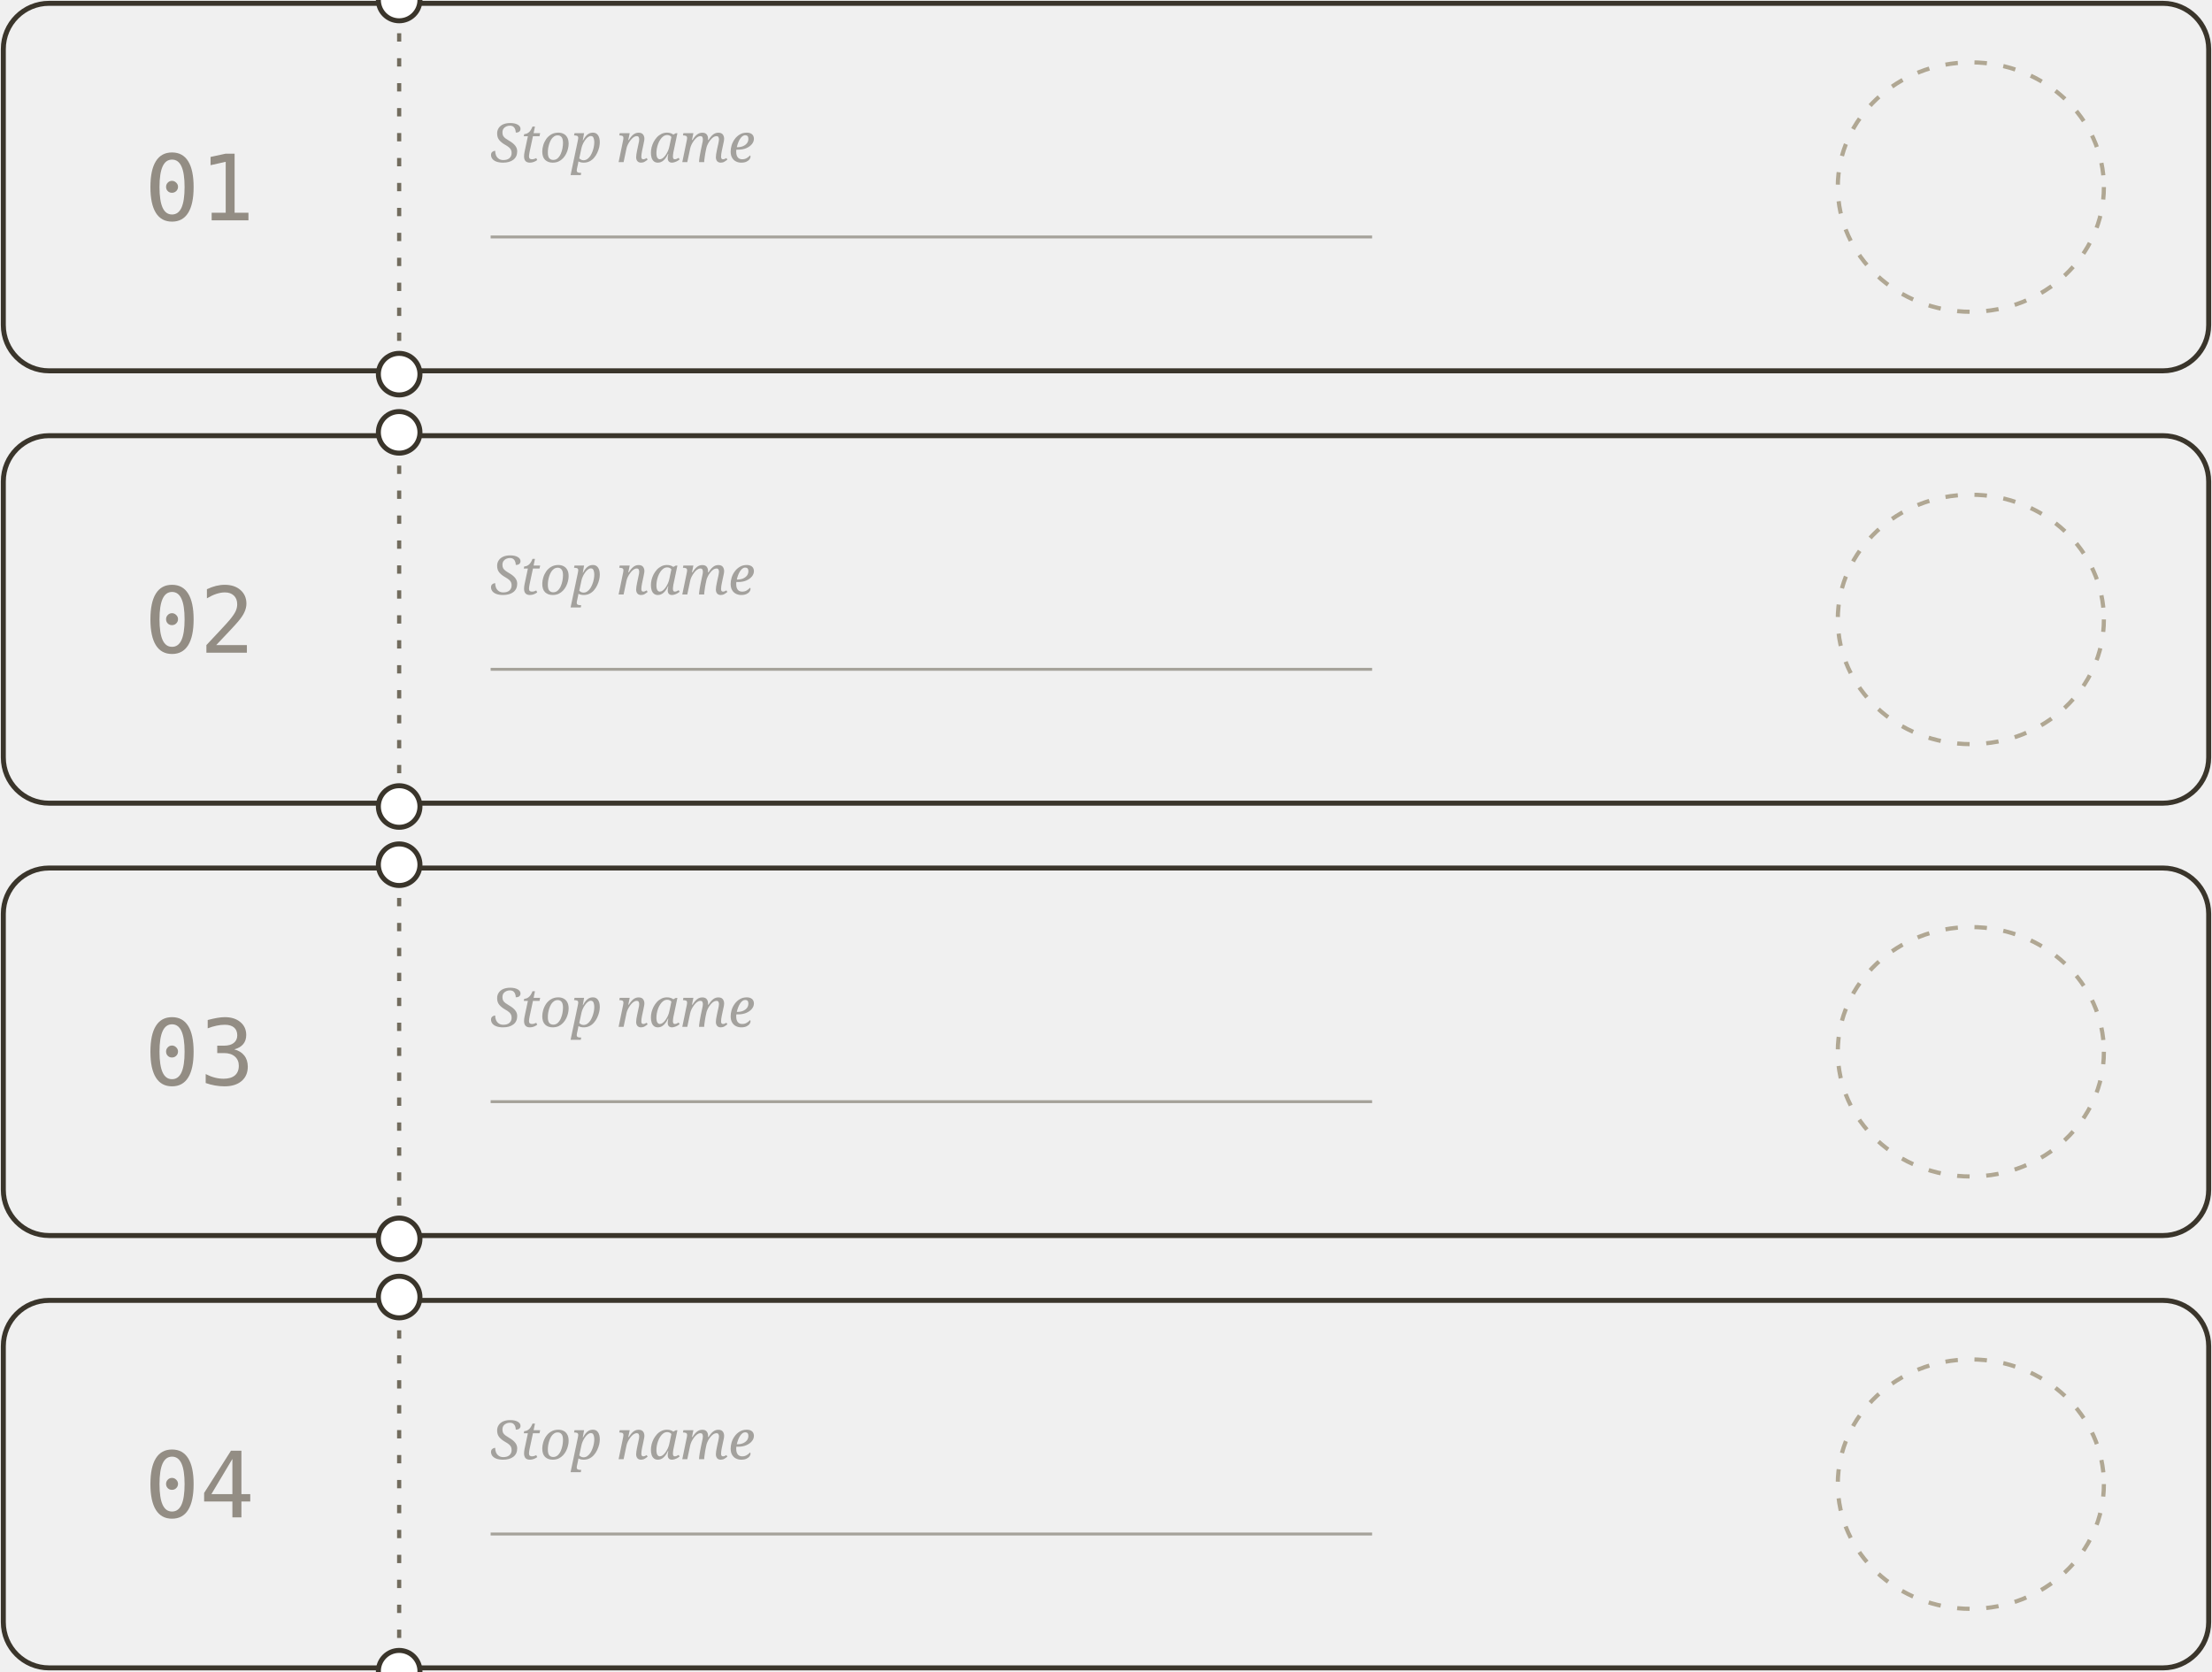
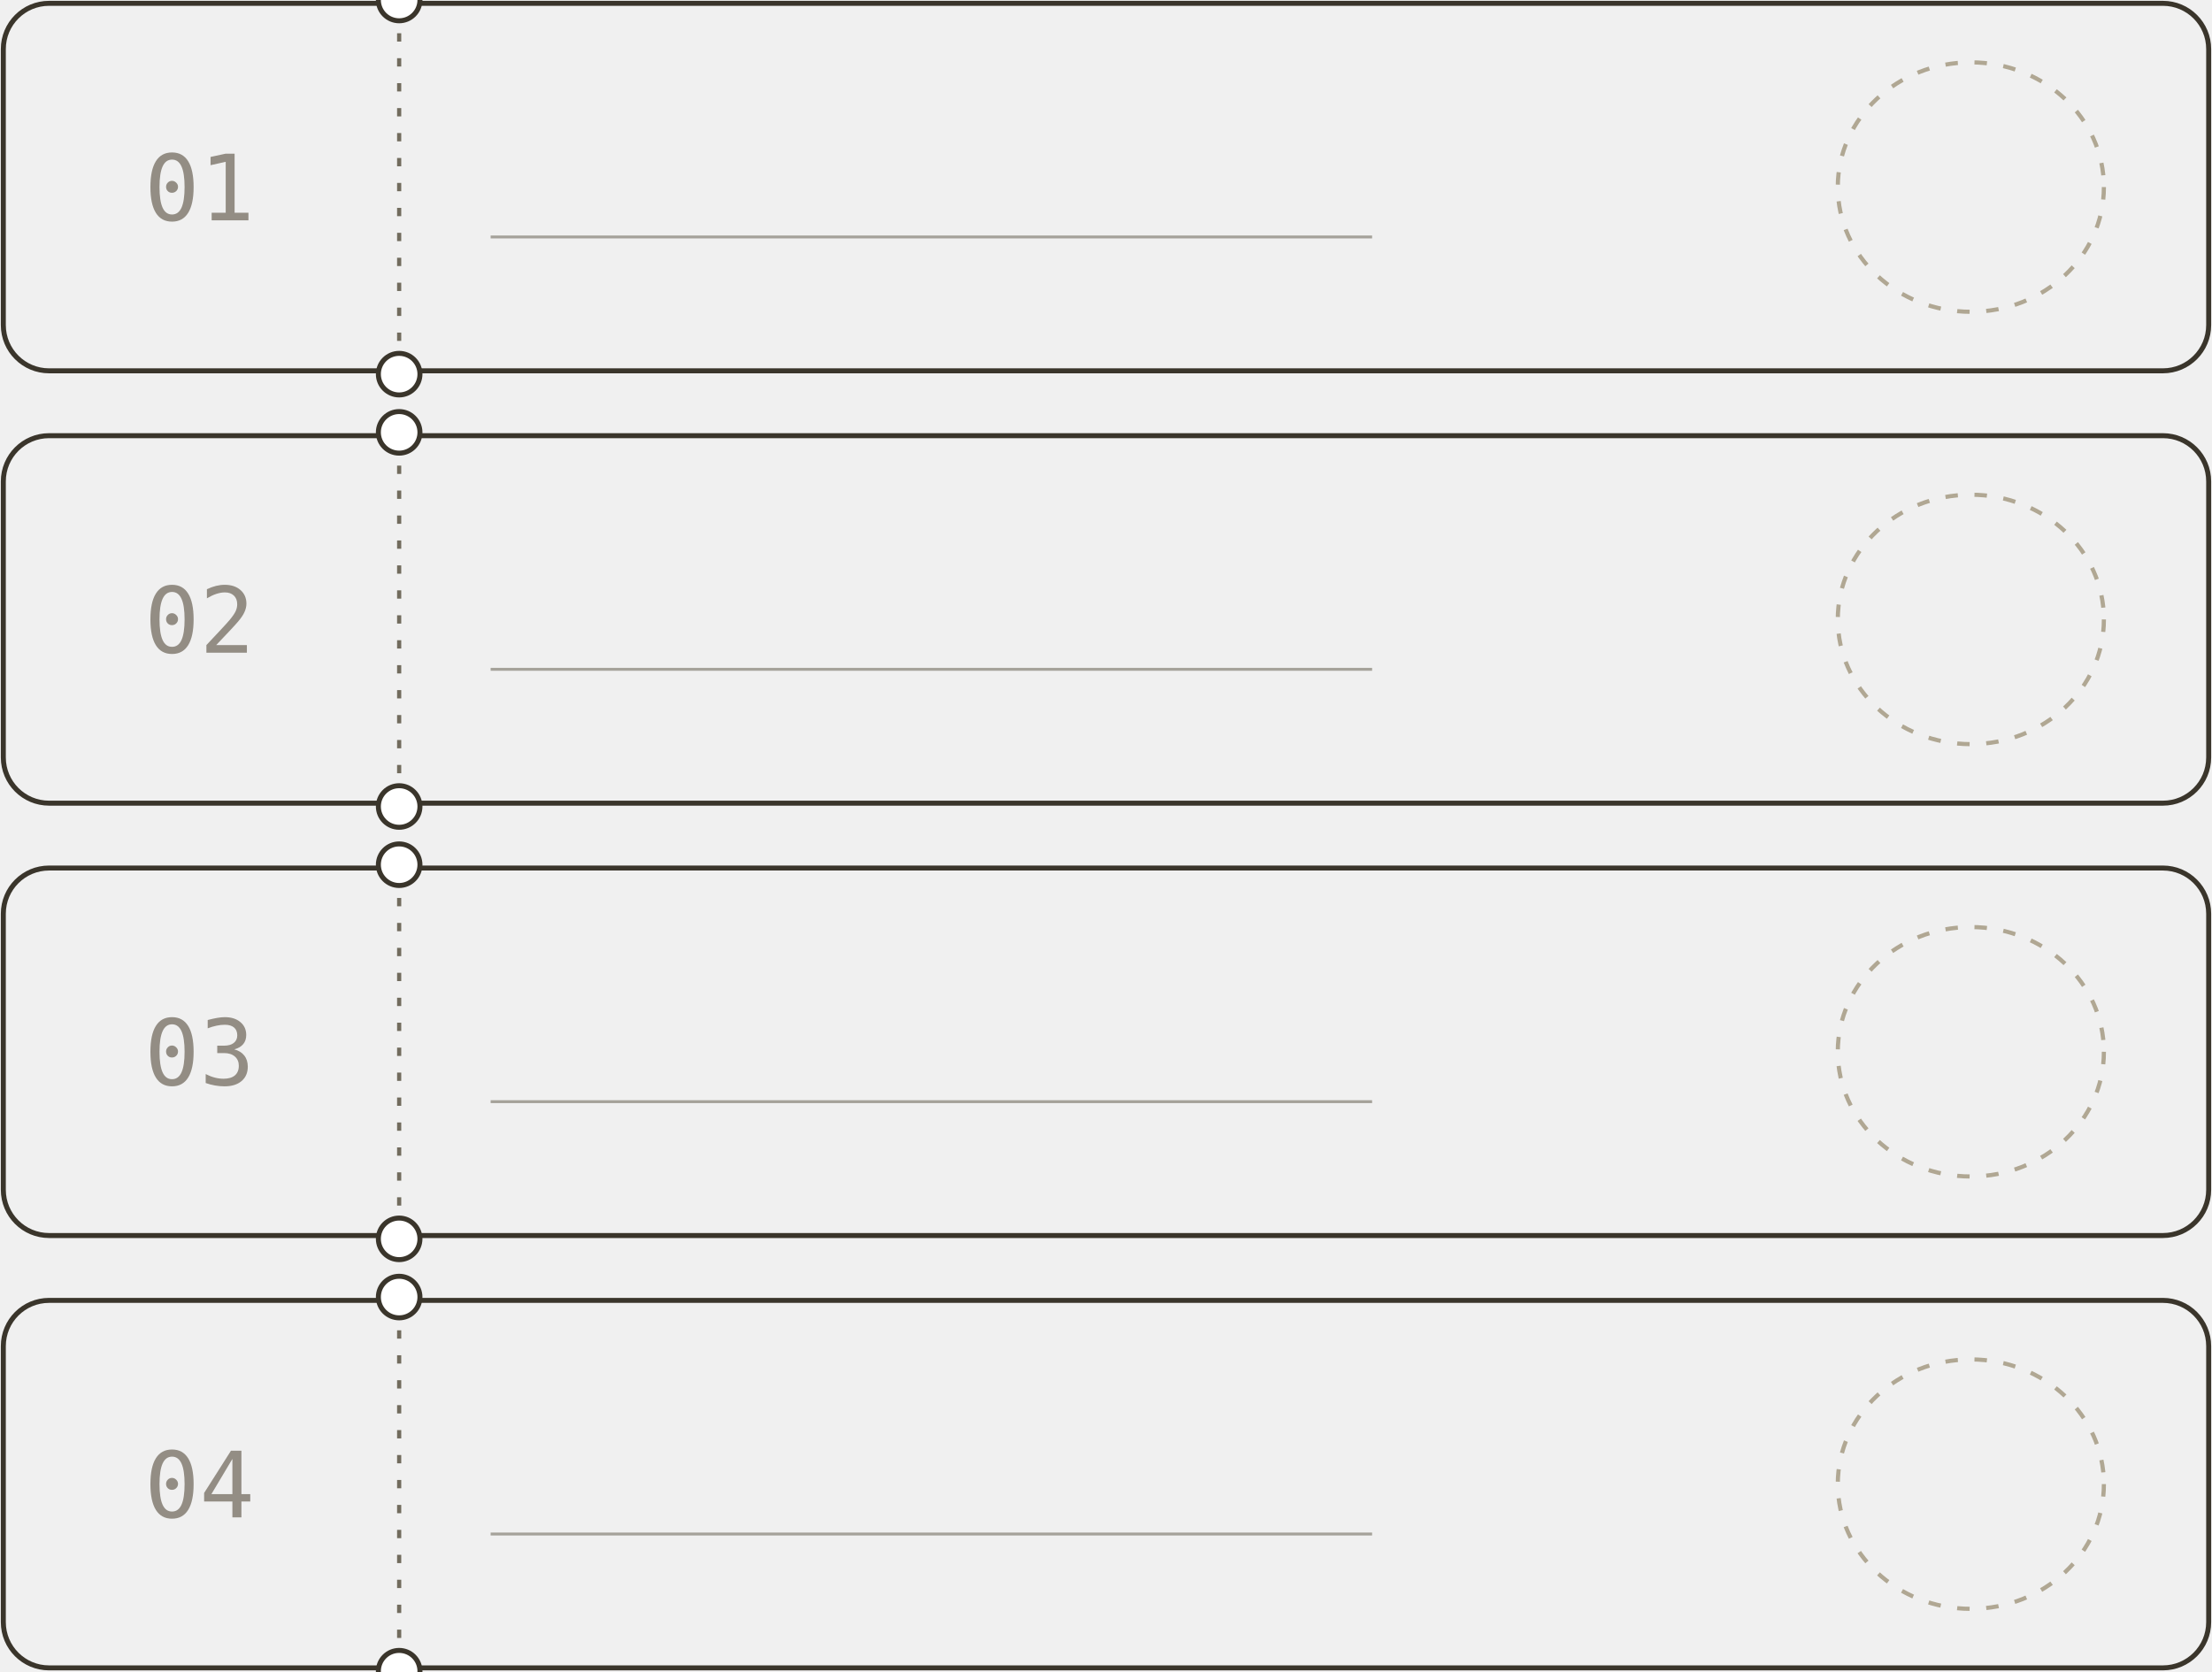
<svg xmlns="http://www.w3.org/2000/svg" width="532" height="402" viewBox="0 0 532 402">
  <rect x="0.8" y="0.8" width="530.4" height="88.4" rx="11" fill="none" stroke="#3a352b" stroke-width="1.2" />
  <line x1="96" y1="8" x2="96" y2="82" stroke="#5a5443" stroke-width="1" stroke-dasharray="2 4" opacity="0.85" />
  <circle cx="96" cy="0" r="5" fill="#fff" stroke="#3a352b" stroke-width="1.2" />
  <circle cx="96" cy="90" r="5" fill="#fff" stroke="#3a352b" stroke-width="1.2" />
  <text x="48" y="53" font-family="'JetBrains Mono',ui-monospace,monospace" font-size="22" fill="#6b6356" text-anchor="middle" opacity="0.7">01</text>
-   <text x="118" y="39" font-family="'Newsreader',Georgia,serif" font-style="italic" font-size="13" fill="#3a352b" opacity="0.42" text-anchor="start">Stop name</text>
  <line x1="118" y1="57" x2="330" y2="57" stroke="#5a5443" stroke-width="0.7" opacity="0.5" />
  <ellipse cx="474" cy="45" rx="32" ry="30" fill="none" stroke="#a99f88" stroke-width="1" stroke-dasharray="3 4" opacity="0.9" />
  <rect x="0.8" y="104.8" width="530.4" height="88.4" rx="11" fill="none" stroke="#3a352b" stroke-width="1.2" />
  <line x1="96" y1="112" x2="96" y2="186" stroke="#5a5443" stroke-width="1" stroke-dasharray="2 4" opacity="0.85" />
  <circle cx="96" cy="104" r="5" fill="#fff" stroke="#3a352b" stroke-width="1.2" />
  <circle cx="96" cy="194" r="5" fill="#fff" stroke="#3a352b" stroke-width="1.2" />
  <text x="48" y="157" font-family="'JetBrains Mono',ui-monospace,monospace" font-size="22" fill="#6b6356" text-anchor="middle" opacity="0.7">02</text>
-   <text x="118" y="143" font-family="'Newsreader',Georgia,serif" font-style="italic" font-size="13" fill="#3a352b" opacity="0.42" text-anchor="start">Stop name</text>
  <line x1="118" y1="161" x2="330" y2="161" stroke="#5a5443" stroke-width="0.7" opacity="0.5" />
  <ellipse cx="474" cy="149" rx="32" ry="30" fill="none" stroke="#a99f88" stroke-width="1" stroke-dasharray="3 4" opacity="0.9" />
  <rect x="0.8" y="208.8" width="530.4" height="88.4" rx="11" fill="none" stroke="#3a352b" stroke-width="1.2" />
  <line x1="96" y1="216" x2="96" y2="290" stroke="#5a5443" stroke-width="1" stroke-dasharray="2 4" opacity="0.85" />
  <circle cx="96" cy="208" r="5" fill="#fff" stroke="#3a352b" stroke-width="1.2" />
  <circle cx="96" cy="298" r="5" fill="#fff" stroke="#3a352b" stroke-width="1.2" />
  <text x="48" y="261" font-family="'JetBrains Mono',ui-monospace,monospace" font-size="22" fill="#6b6356" text-anchor="middle" opacity="0.7">03</text>
-   <text x="118" y="247" font-family="'Newsreader',Georgia,serif" font-style="italic" font-size="13" fill="#3a352b" opacity="0.42" text-anchor="start">Stop name</text>
  <line x1="118" y1="265" x2="330" y2="265" stroke="#5a5443" stroke-width="0.7" opacity="0.5" />
  <ellipse cx="474" cy="253" rx="32" ry="30" fill="none" stroke="#a99f88" stroke-width="1" stroke-dasharray="3 4" opacity="0.9" />
  <rect x="0.8" y="312.8" width="530.4" height="88.4" rx="11" fill="none" stroke="#3a352b" stroke-width="1.2" />
  <line x1="96" y1="320" x2="96" y2="394" stroke="#5a5443" stroke-width="1" stroke-dasharray="2 4" opacity="0.85" />
  <circle cx="96" cy="312" r="5" fill="#fff" stroke="#3a352b" stroke-width="1.2" />
  <circle cx="96" cy="402" r="5" fill="#fff" stroke="#3a352b" stroke-width="1.2" />
  <text x="48" y="365" font-family="'JetBrains Mono',ui-monospace,monospace" font-size="22" fill="#6b6356" text-anchor="middle" opacity="0.7">04</text>
-   <text x="118" y="351" font-family="'Newsreader',Georgia,serif" font-style="italic" font-size="13" fill="#3a352b" opacity="0.42" text-anchor="start">Stop name</text>
  <line x1="118" y1="369" x2="330" y2="369" stroke="#5a5443" stroke-width="0.7" opacity="0.5" />
  <ellipse cx="474" cy="357" rx="32" ry="30" fill="none" stroke="#a99f88" stroke-width="1" stroke-dasharray="3 4" opacity="0.9" />
</svg>
